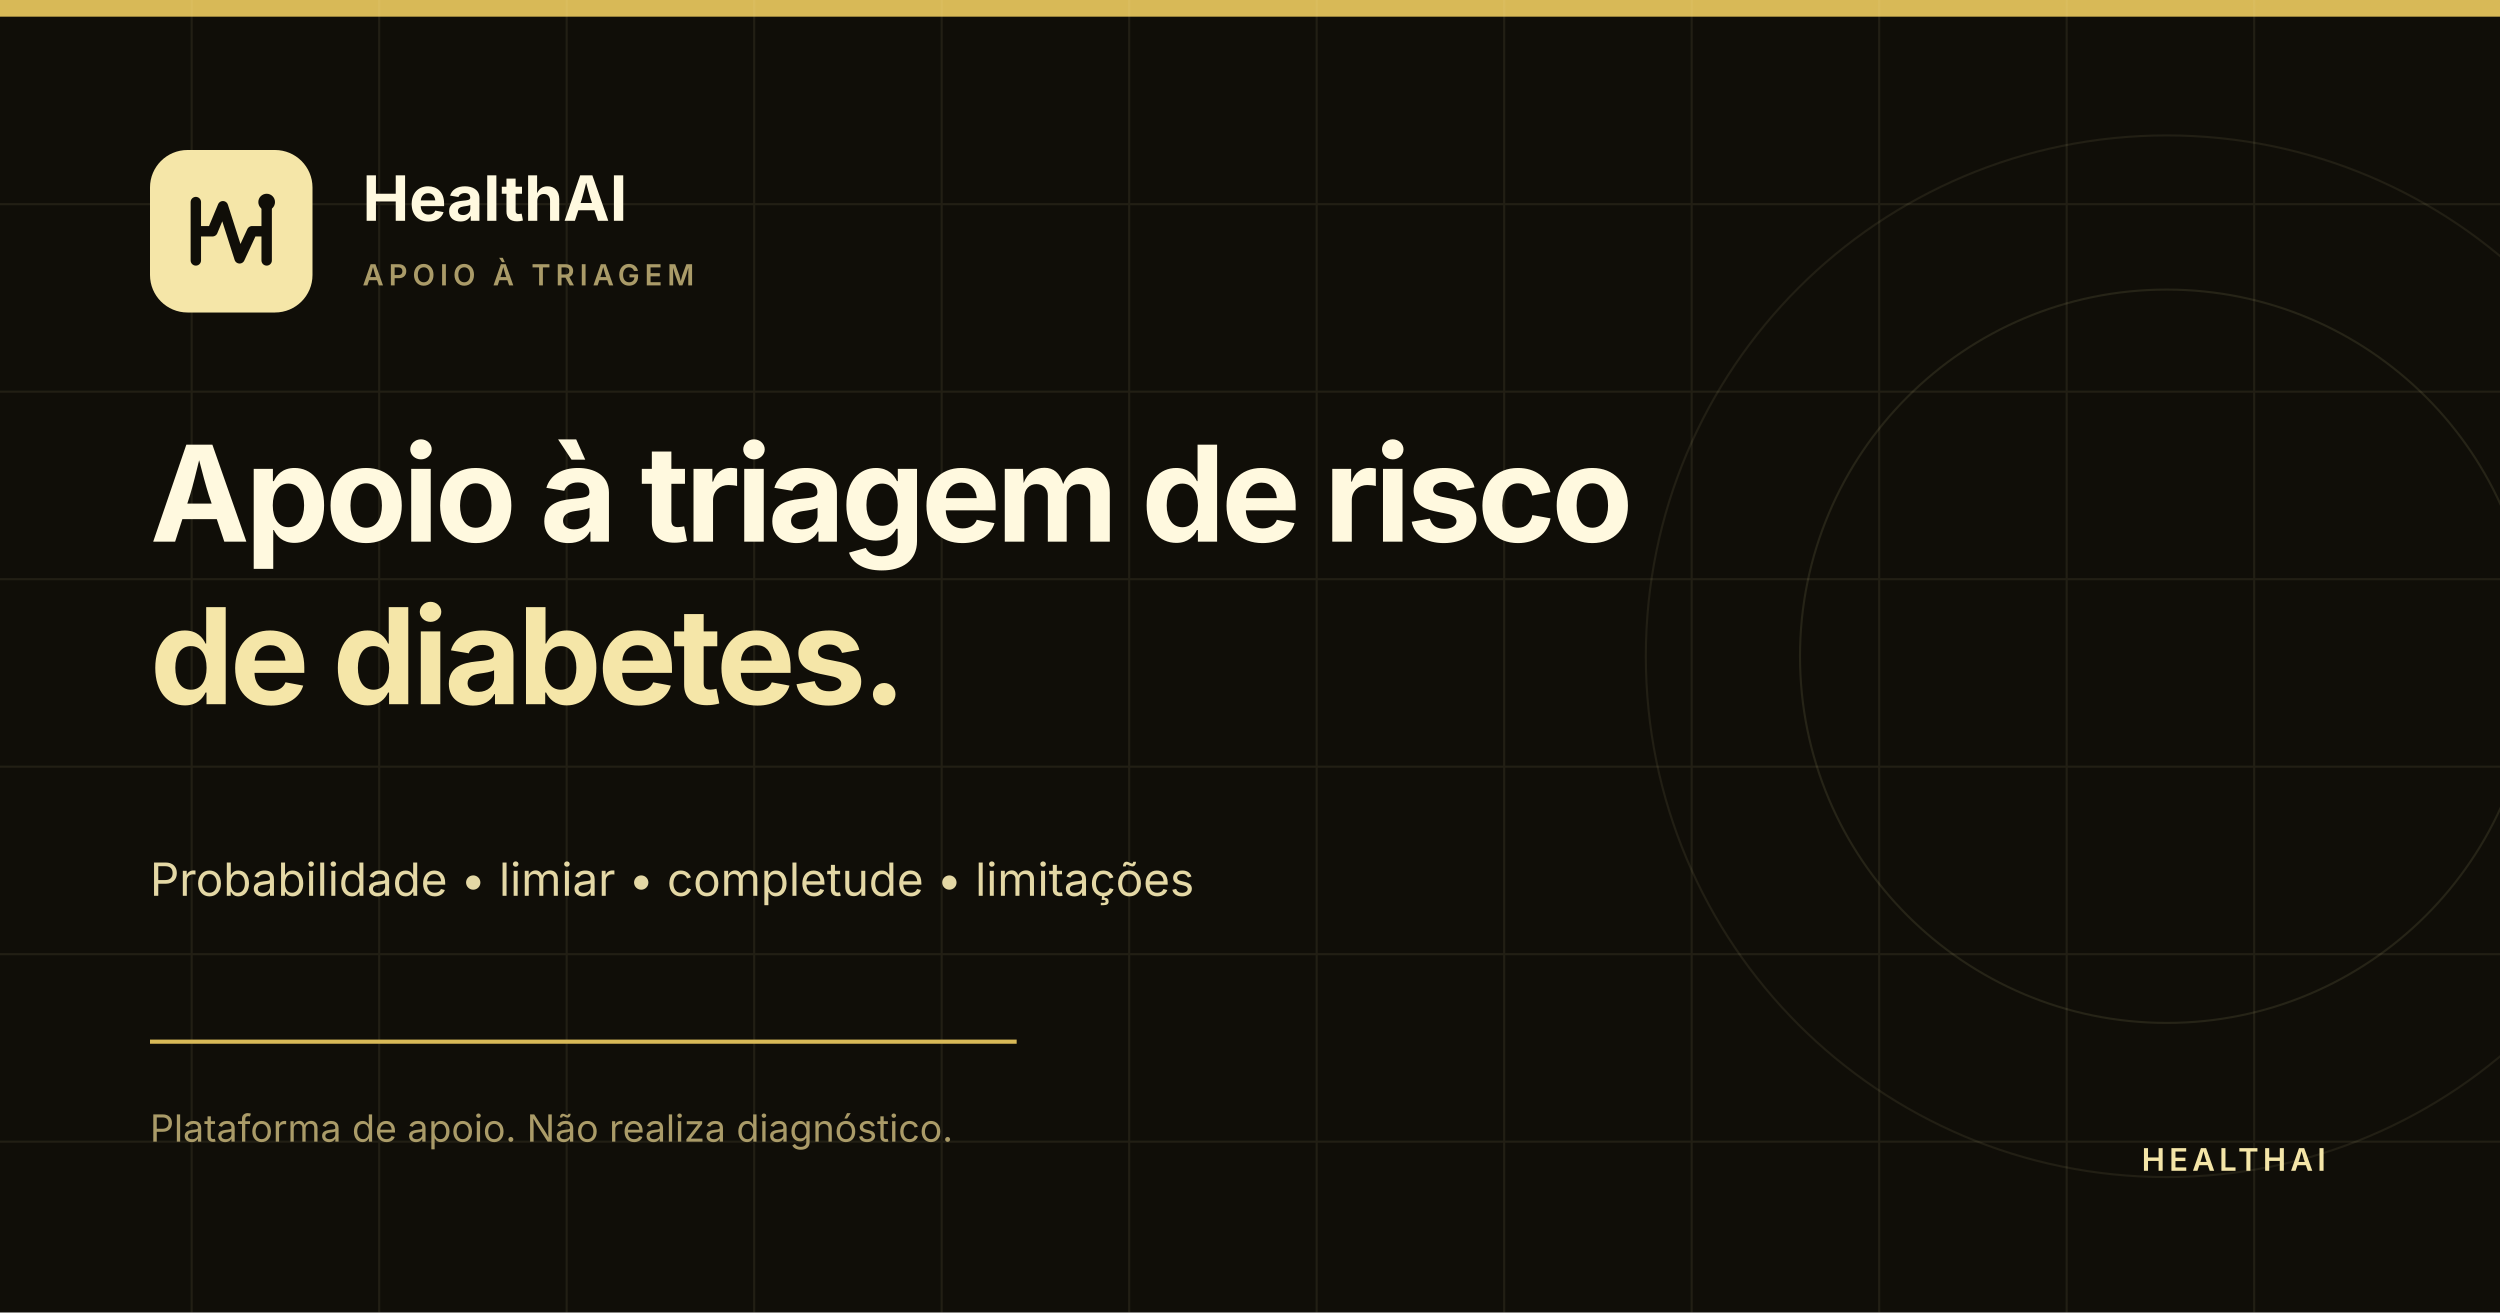
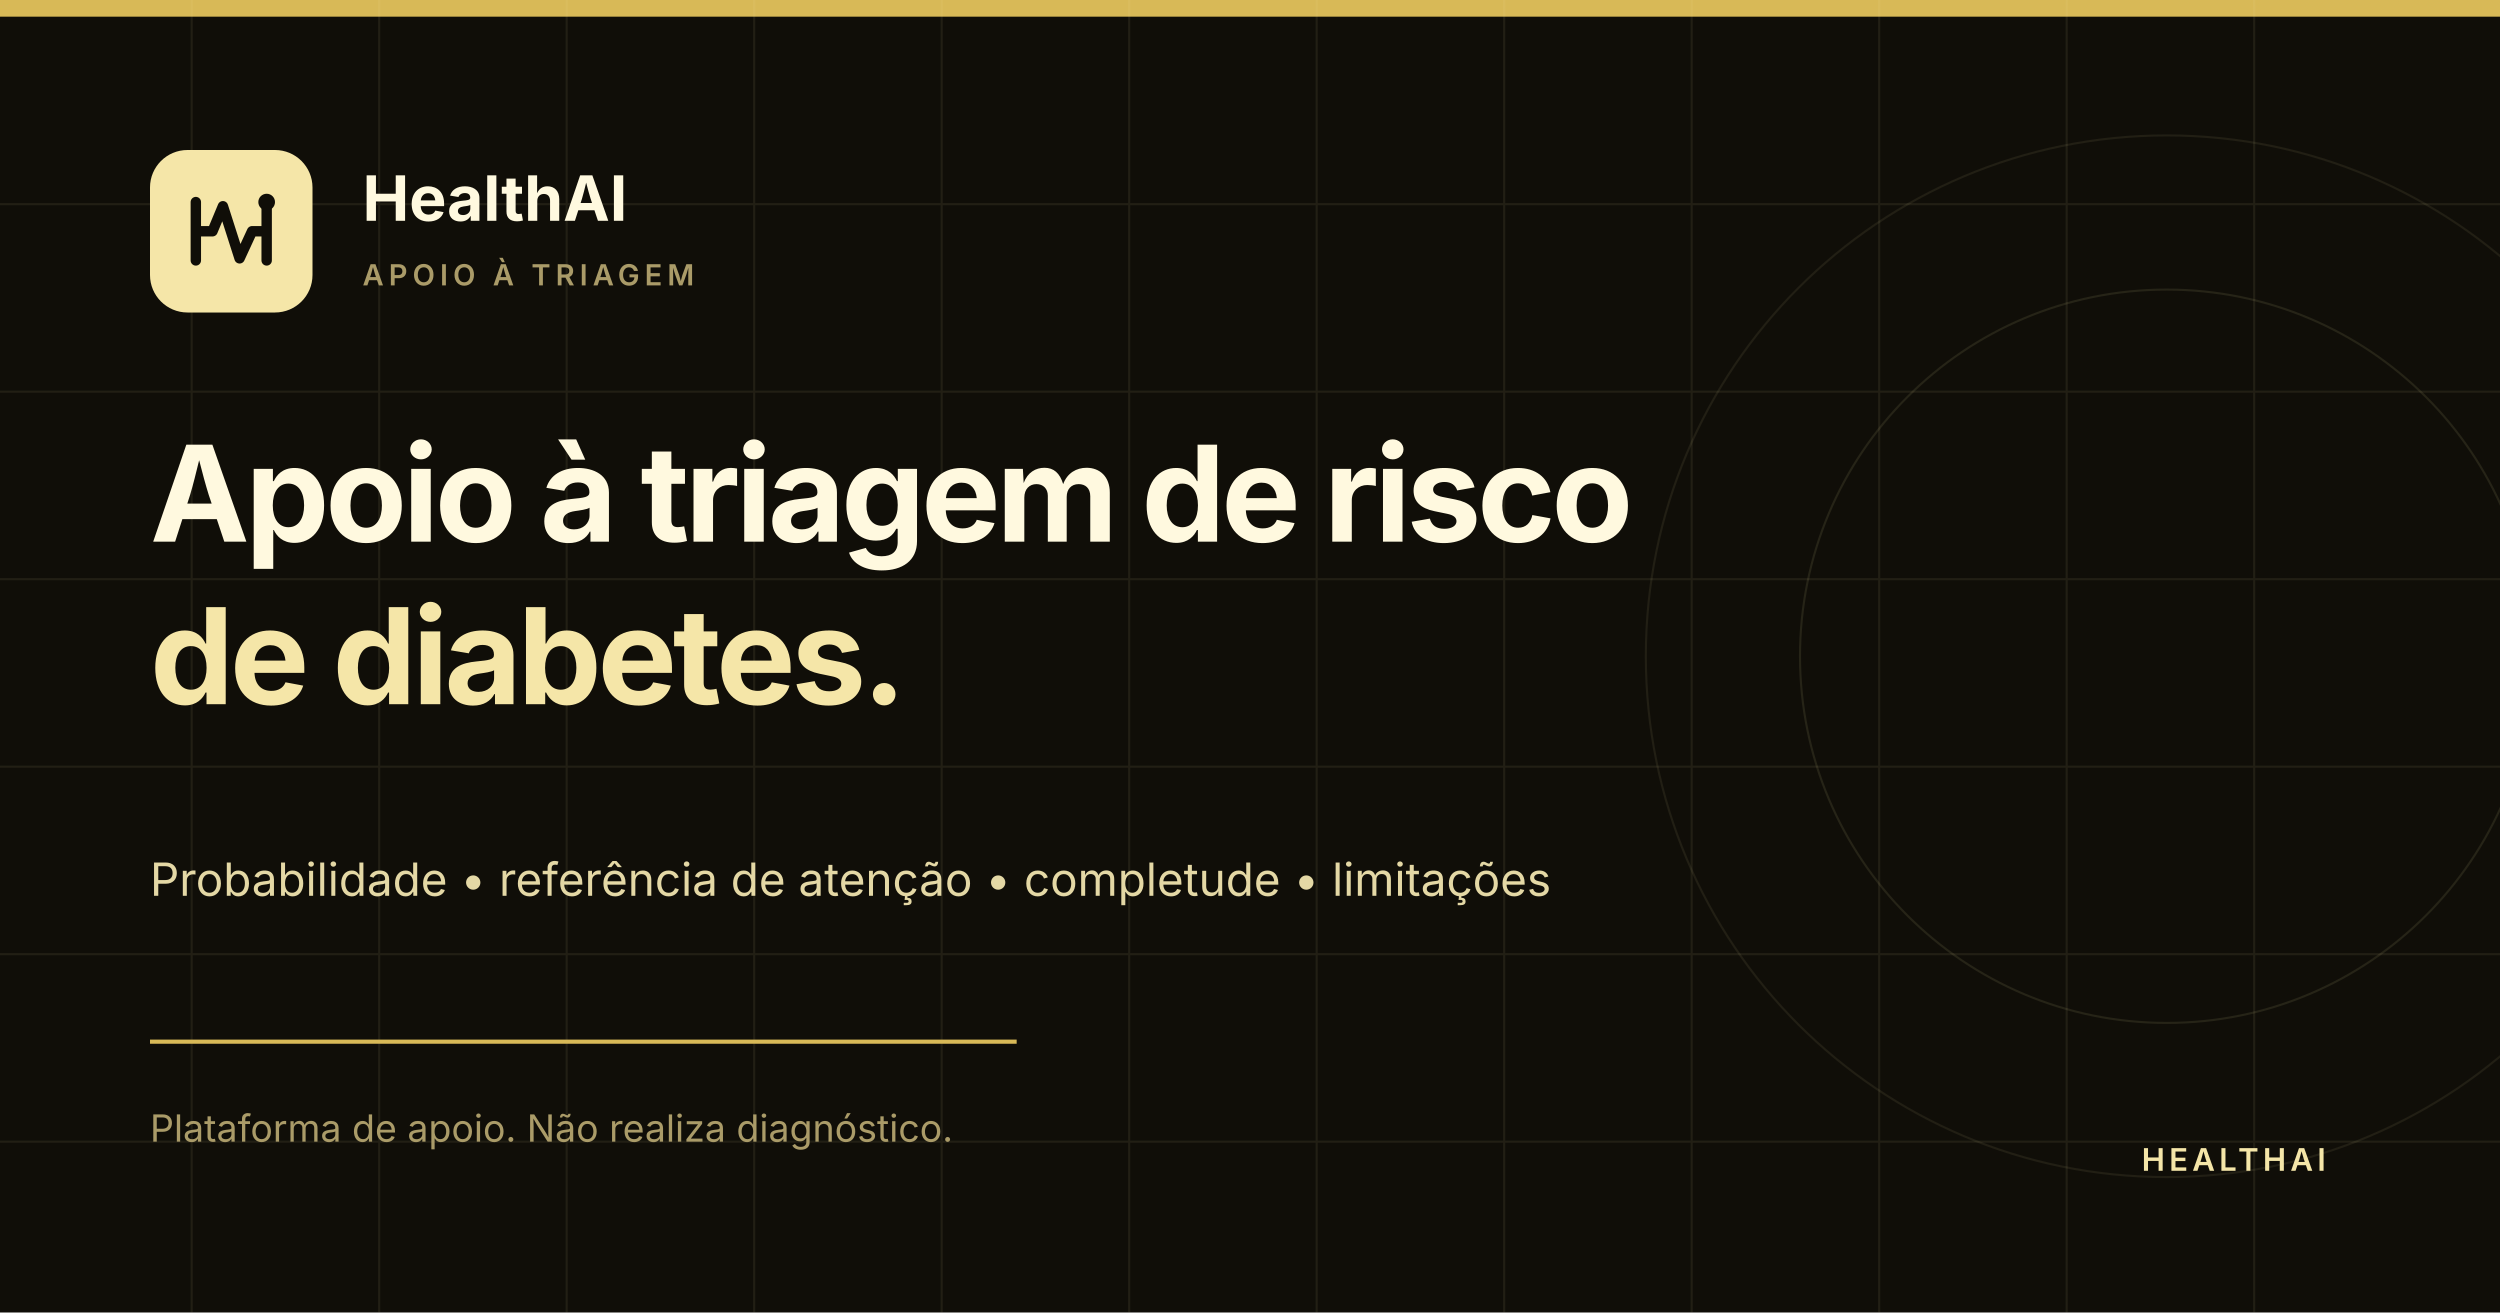
<svg xmlns="http://www.w3.org/2000/svg" width="1200" height="630" viewBox="0 0 1200 630" fill="none">
  <rect width="1200" height="630" fill="#100E08" />
  <rect width="1200" height="8" fill="#D8B957" />
  <g opacity=".08" stroke="#F5E6A8">
    <path d="M0 98H1200M0 188H1200M0 278H1200M0 368H1200M0 458H1200M0 548H1200" />
    <path d="M92 0V630M182 0V630M272 0V630M362 0V630M452 0V630M542 0V630M632 0V630M722 0V630M812 0V630M902 0V630M992 0V630M1082 0V630" />
  </g>
  <circle cx="1040" cy="315" r="250" stroke="#F5E6A8" stroke-opacity=".08" />
  <circle cx="1040" cy="315" r="176" stroke="#F5E6A8" stroke-opacity=".1" />
  <g transform="translate(72 72)">
    <rect width="78" height="78" rx="18" fill="#F5E6A8" />
    <path d="M22 53V25M56 53V25M22 39H30L35 27L43 52L49 39H56" stroke="#100E08" stroke-width="5" stroke-linecap="round" stroke-linejoin="round" />
    <circle cx="56" cy="25" r="4" fill="#100E08" />
  </g>
  <text x="174" y="106" fill="#FFF9DF" font-family="Inter, Arial, sans-serif" font-size="30" font-weight="700">HealthAI</text>
  <text x="174" y="137" fill="#AA9B68" font-family="Inter, Arial, sans-serif" font-size="14" font-weight="600" letter-spacing="2.4">APOIO À TRIAGEM</text>
  <text x="72" y="260" fill="#FFF9DF" font-family="Inter, Arial, sans-serif" font-size="64" font-weight="700" letter-spacing="-2">
    <tspan x="72" dy="0">Apoio à triagem de risco</tspan>
    <tspan x="72" dy="78" fill="#F5E6A8">de diabetes.</tspan>
  </text>
  <text x="72" y="430" fill="#E4D8A5" font-family="Inter, Arial, sans-serif" font-size="22">
-     Probabilidade • limiar • completude • limitações
+     Probabilidade • referência de atenção • completude • limitações
  </text>
  <path d="M72 500H488" stroke="#D8B957" stroke-width="2" />
  <text x="72" y="548" fill="#AA9B68" font-family="Inter, Arial, sans-serif" font-size="18">
    Plataforma de apoio. Não realiza diagnóstico.
  </text>
  <text x="1028" y="562" fill="#F5E6A8" font-family="Inter, Arial, sans-serif" font-size="15" font-weight="600" letter-spacing="2">HEALTHAI</text>
</svg>
